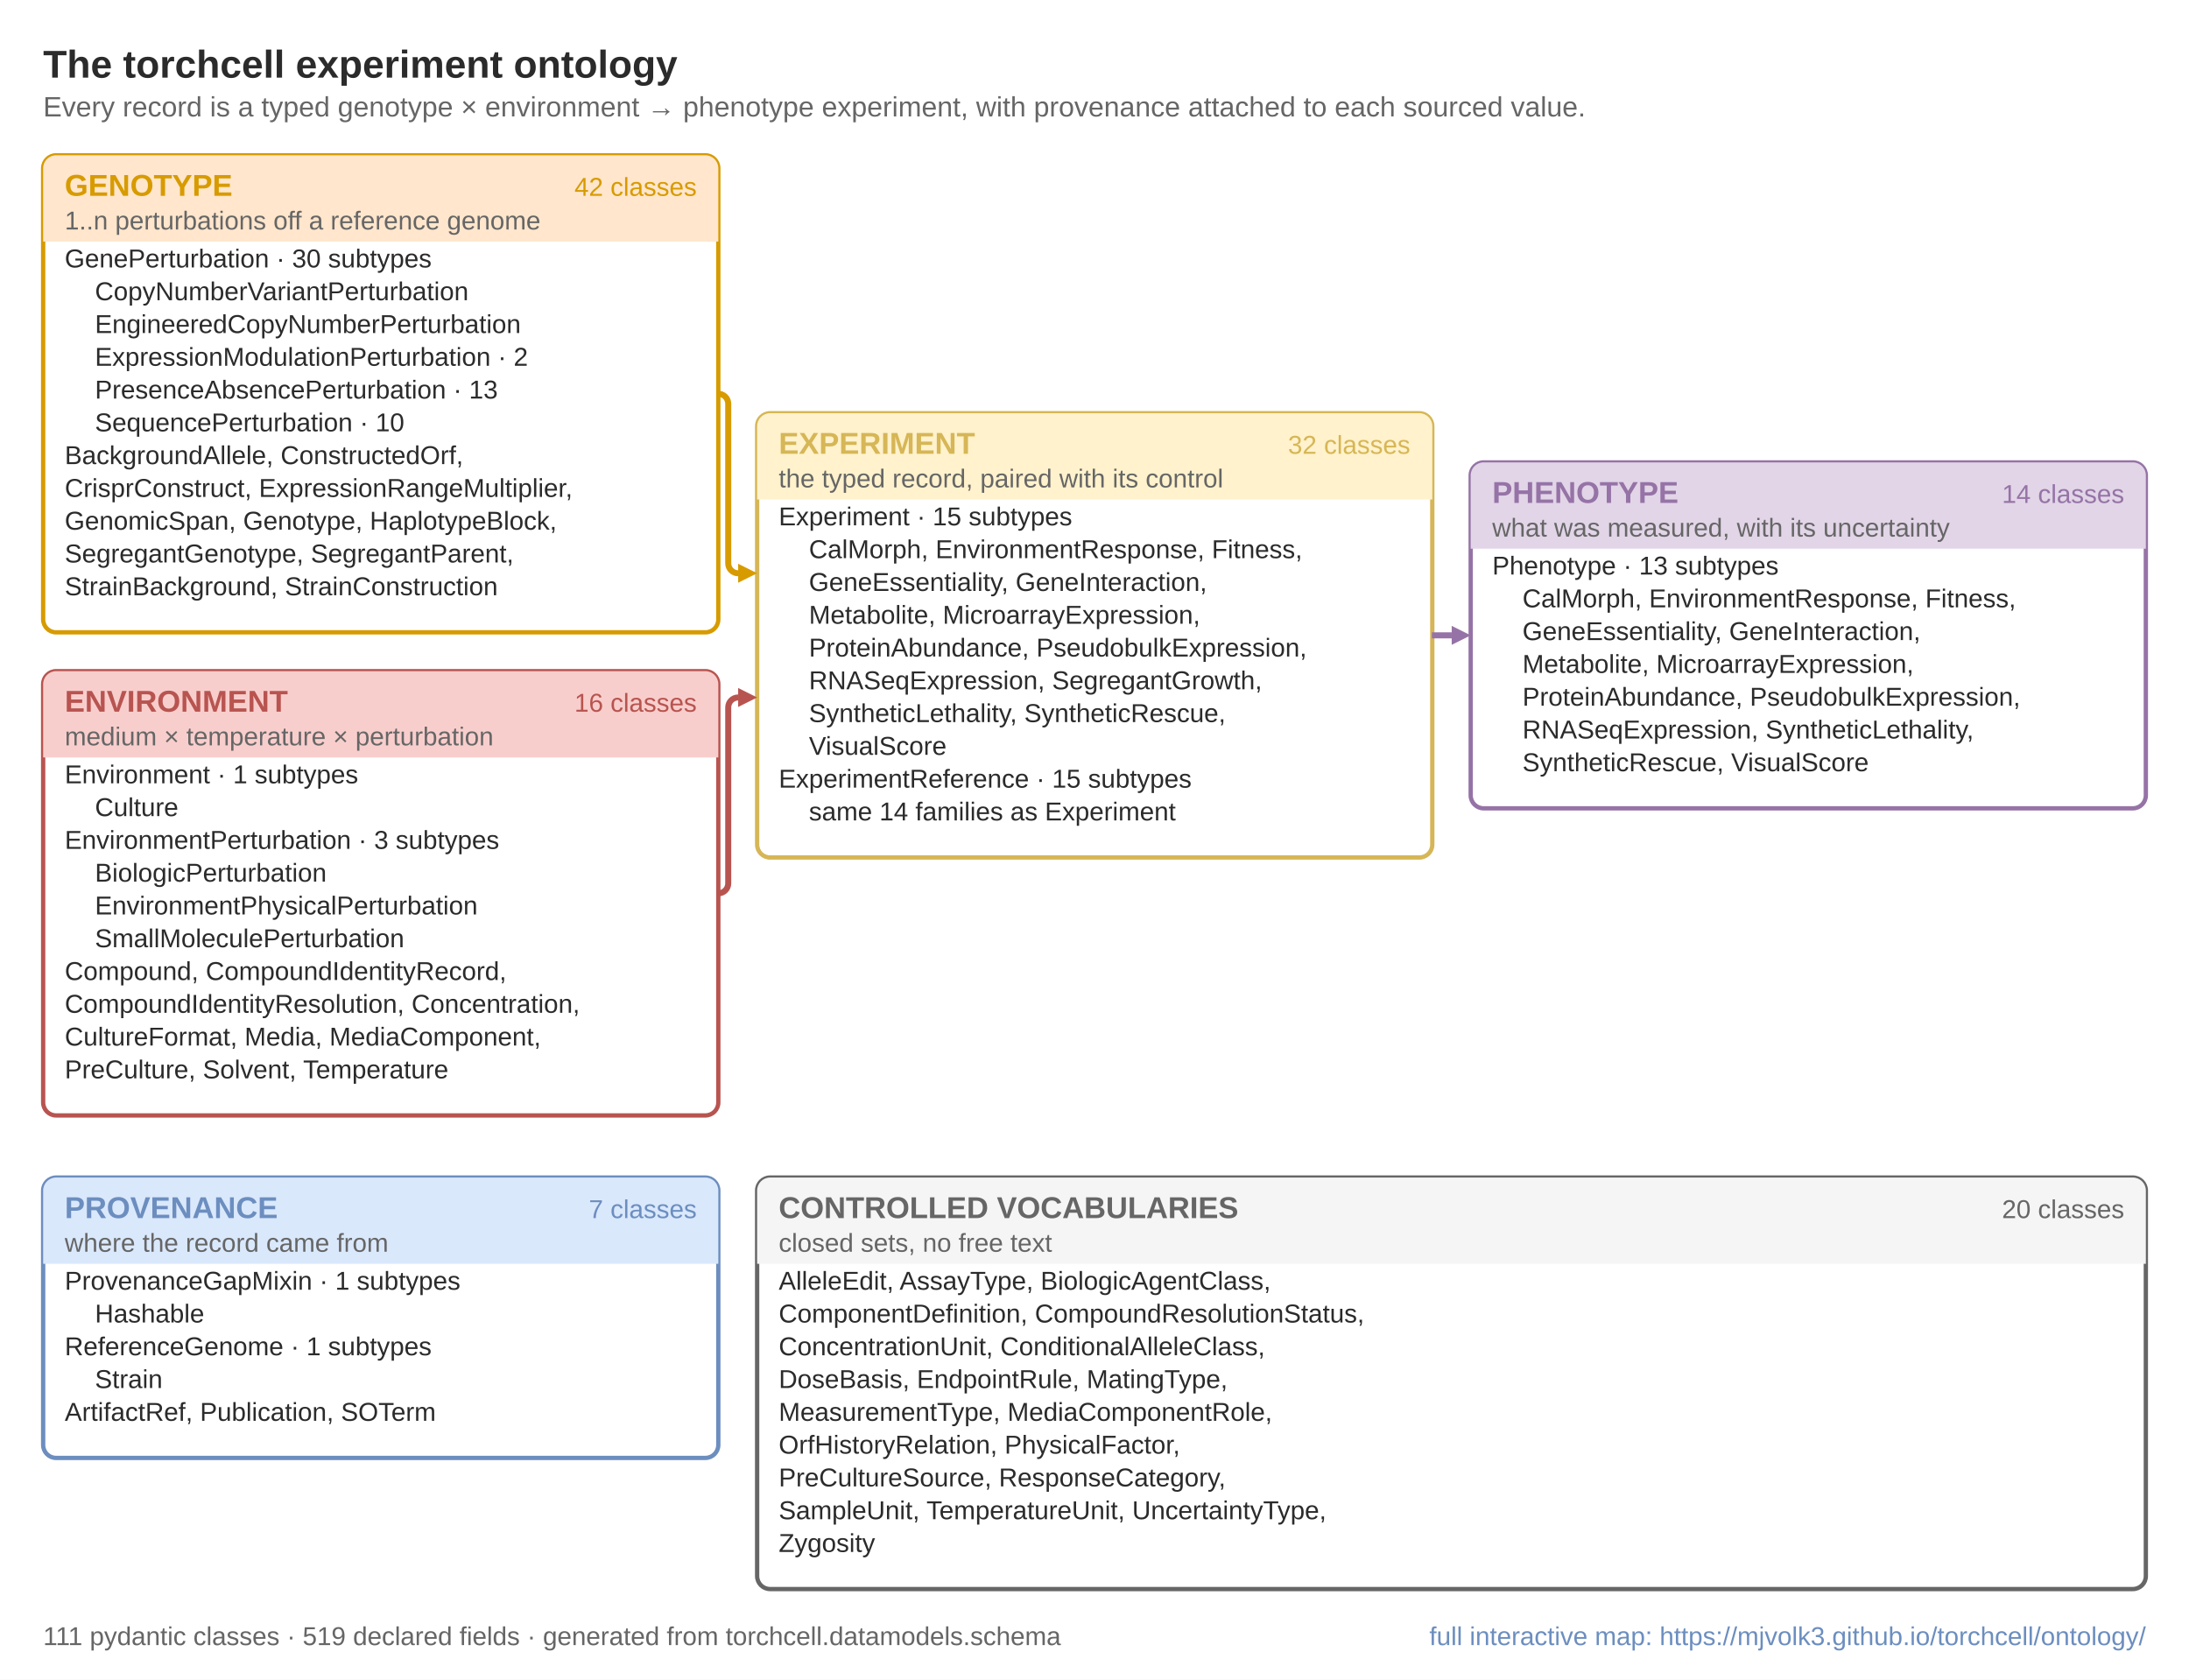
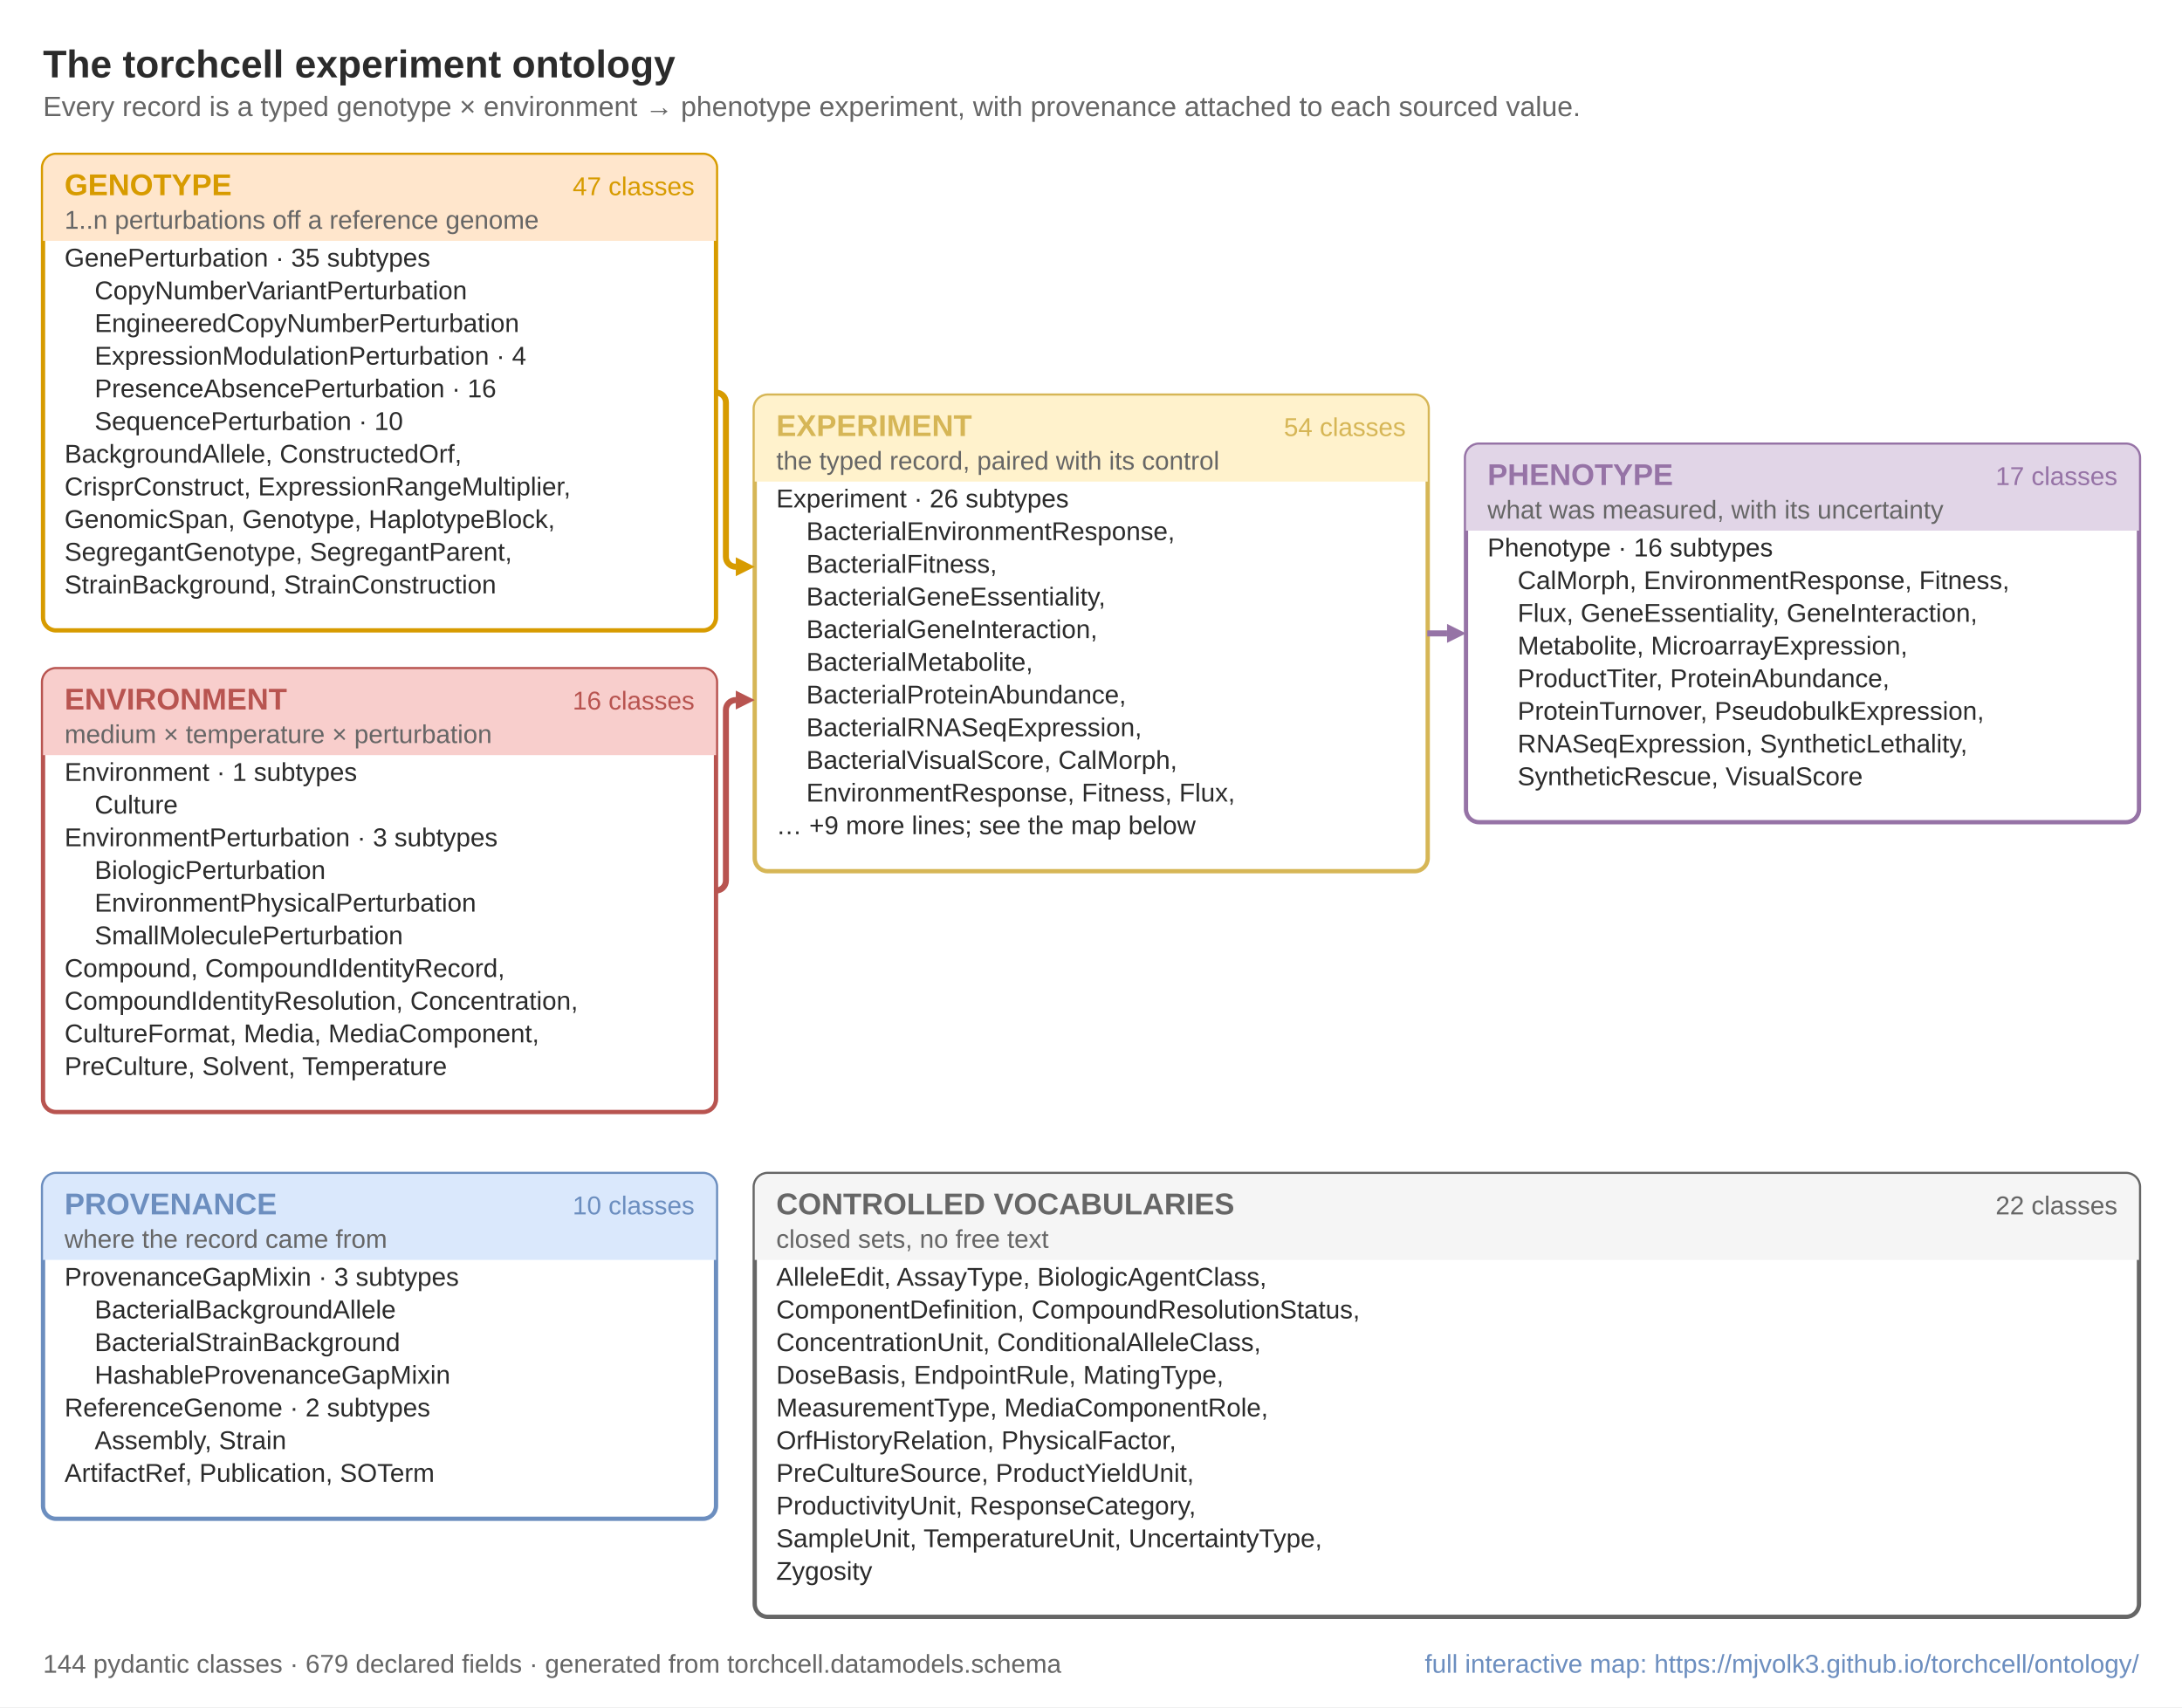
- <svg xmlns="http://www.w3.org/2000/svg" width="179.00mm" height="137.37mm" viewBox="0 0 507.4 389.4" font-family="Arial, Helvetica, sans-serif">
+ <svg xmlns="http://www.w3.org/2000/svg" width="179.00mm" height="140.05mm" viewBox="0 0 507.4 397.0" font-family="Arial, Helvetica, sans-serif">
  <style>text{font-family:Arial,Helvetica,sans-serif}</style>
  <rect width="100%" height="100%" fill="#FFFFFF" />
  <text x="10.0" y="18.0" font-size="9" font-weight="700" fill="#2B2B2B">The torchcell experiment ontology</text>
  <text x="10.0" y="27.0" font-size="6.5" fill="#666666">Every record is a typed genotype × environment → phenotype experiment, with provenance attached to each sourced value.</text>
  <rect x="10.0" y="36.0" width="156.5" height="110.6" rx="3" fill="#FFFFFF" stroke="#D79B00" stroke-width="1" />
  <path d="M10.0 39.0 a3 3 0 0 1 3 -3 h150.5 a3 3 0 0 1 3 3 v17.0 h-156.5 Z" fill="#FFE6CC" />
  <text x="15.0" y="45.4" font-size="7" font-weight="700" fill="#D79B00">GENOTYPE</text>
-   <text x="161.5" y="45.4" font-size="6" text-anchor="end" fill="#D79B00">42 classes</text>
+   <text x="161.5" y="45.4" font-size="6" text-anchor="end" fill="#D79B00">47 classes</text>
  <text x="15.0" y="53.2" font-size="6" fill="#666666">1..n perturbations off a reference genome</text>
-   <text x="15.0" y="62.0" font-size="6" fill="#2B2B2B">GenePerturbation  ·  30 subtypes</text>
+   <text x="15.0" y="62.0" font-size="6" fill="#2B2B2B">GenePerturbation  ·  35 subtypes</text>
  <text x="22.0" y="69.6" font-size="6" fill="#2B2B2B">CopyNumberVariantPerturbation</text>
  <text x="22.0" y="77.2" font-size="6" fill="#2B2B2B">EngineeredCopyNumberPerturbation</text>
-   <text x="22.0" y="84.8" font-size="6" fill="#2B2B2B">ExpressionModulationPerturbation  ·  2</text>
-   <text x="22.0" y="92.4" font-size="6" fill="#2B2B2B">PresenceAbsencePerturbation  ·  13</text>
+   <text x="22.0" y="84.8" font-size="6" fill="#2B2B2B">ExpressionModulationPerturbation  ·  4</text>
+   <text x="22.0" y="92.4" font-size="6" fill="#2B2B2B">PresenceAbsencePerturbation  ·  16</text>
  <text x="22.0" y="100.0" font-size="6" fill="#2B2B2B">SequencePerturbation  ·  10</text>
  <text x="15.0" y="107.6" font-size="6" fill="#2B2B2B">BackgroundAllele, ConstructedOrf,</text>
  <text x="15.0" y="115.2" font-size="6" fill="#2B2B2B">CrisprConstruct, ExpressionRangeMultiplier,</text>
  <text x="15.0" y="122.8" font-size="6" fill="#2B2B2B">GenomicSpan, Genotype, HaplotypeBlock,</text>
  <text x="15.0" y="130.4" font-size="6" fill="#2B2B2B">SegregantGenotype, SegregantParent,</text>
  <text x="15.0" y="138.0" font-size="6" fill="#2B2B2B">StrainBackground, StrainConstruction</text>
  <rect x="10.0" y="155.6" width="156.5" height="103.0" rx="3" fill="#FFFFFF" stroke="#B85450" stroke-width="1" />
  <path d="M10.0 158.6 a3 3 0 0 1 3 -3 h150.5 a3 3 0 0 1 3 3 v17.0 h-156.5 Z" fill="#F8CECC" />
  <text x="15.0" y="165.0" font-size="7" font-weight="700" fill="#B85450">ENVIRONMENT</text>
  <text x="161.5" y="165.0" font-size="6" text-anchor="end" fill="#B85450">16 classes</text>
  <text x="15.0" y="172.8" font-size="6" fill="#666666">medium × temperature × perturbation</text>
  <text x="15.0" y="181.6" font-size="6" fill="#2B2B2B">Environment  ·  1 subtypes</text>
  <text x="22.0" y="189.2" font-size="6" fill="#2B2B2B">Culture</text>
  <text x="15.0" y="196.8" font-size="6" fill="#2B2B2B">EnvironmentPerturbation  ·  3 subtypes</text>
  <text x="22.0" y="204.4" font-size="6" fill="#2B2B2B">BiologicPerturbation</text>
  <text x="22.0" y="212.0" font-size="6" fill="#2B2B2B">EnvironmentPhysicalPerturbation</text>
  <text x="22.0" y="219.6" font-size="6" fill="#2B2B2B">SmallMoleculePerturbation</text>
  <text x="15.0" y="227.2" font-size="6" fill="#2B2B2B">Compound, CompoundIdentityRecord,</text>
  <text x="15.0" y="234.8" font-size="6" fill="#2B2B2B">CompoundIdentityResolution, Concentration,</text>
  <text x="15.0" y="242.4" font-size="6" fill="#2B2B2B">CultureFormat, Media, MediaComponent,</text>
  <text x="15.0" y="250.0" font-size="6" fill="#2B2B2B">PreCulture, Solvent, Temperature</text>
-   <rect x="175.5" y="95.8" width="156.5" height="103.0" rx="3" fill="#FFFFFF" stroke="#D6B656" stroke-width="1" />
-   <path d="M175.5 98.8 a3 3 0 0 1 3 -3 h150.5 a3 3 0 0 1 3 3 v17.0 h-156.5 Z" fill="#FFF2CC" />
-   <text x="180.5" y="105.2" font-size="7" font-weight="700" fill="#D6B656">EXPERIMENT</text>
-   <text x="326.9" y="105.2" font-size="6" text-anchor="end" fill="#D6B656">32 classes</text>
-   <text x="180.5" y="113.0" font-size="6" fill="#666666">the typed record, paired with its control</text>
-   <text x="180.5" y="121.8" font-size="6" fill="#2B2B2B">Experiment  ·  15 subtypes</text>
-   <text x="187.5" y="129.4" font-size="6" fill="#2B2B2B">CalMorph, EnvironmentResponse, Fitness,</text>
-   <text x="187.5" y="137.0" font-size="6" fill="#2B2B2B">GeneEssentiality, GeneInteraction,</text>
-   <text x="187.5" y="144.6" font-size="6" fill="#2B2B2B">Metabolite, MicroarrayExpression,</text>
-   <text x="187.5" y="152.2" font-size="6" fill="#2B2B2B">ProteinAbundance, PseudobulkExpression,</text>
-   <text x="187.5" y="159.8" font-size="6" fill="#2B2B2B">RNASeqExpression, SegregantGrowth,</text>
-   <text x="187.5" y="167.4" font-size="6" fill="#2B2B2B">SyntheticLethality, SyntheticRescue,</text>
-   <text x="187.5" y="175.0" font-size="6" fill="#2B2B2B">VisualScore</text>
-   <text x="180.5" y="182.6" font-size="6" fill="#2B2B2B">ExperimentReference  ·  15 subtypes</text>
-   <text x="187.5" y="190.2" font-size="6" fill="#2B2B2B">same 14 families as Experiment</text>
-   <rect x="340.9" y="107.2" width="156.5" height="80.2" rx="3" fill="#FFFFFF" stroke="#9673A6" stroke-width="1" />
-   <path d="M340.9 110.2 a3 3 0 0 1 3 -3 h150.5 a3 3 0 0 1 3 3 v17.0 h-156.5 Z" fill="#E1D5E7" />
-   <text x="345.9" y="116.6" font-size="7" font-weight="700" fill="#9673A6">PHENOTYPE</text>
-   <text x="492.4" y="116.6" font-size="6" text-anchor="end" fill="#9673A6">14 classes</text>
-   <text x="345.9" y="124.4" font-size="6" fill="#666666">what was measured, with its uncertainty</text>
-   <text x="345.9" y="133.2" font-size="6" fill="#2B2B2B">Phenotype  ·  13 subtypes</text>
-   <text x="352.9" y="140.8" font-size="6" fill="#2B2B2B">CalMorph, EnvironmentResponse, Fitness,</text>
-   <text x="352.9" y="148.4" font-size="6" fill="#2B2B2B">GeneEssentiality, GeneInteraction,</text>
-   <text x="352.9" y="156.0" font-size="6" fill="#2B2B2B">Metabolite, MicroarrayExpression,</text>
-   <text x="352.9" y="163.6" font-size="6" fill="#2B2B2B">ProteinAbundance, PseudobulkExpression,</text>
-   <text x="352.9" y="171.2" font-size="6" fill="#2B2B2B">RNASeqExpression, SyntheticLethality,</text>
-   <text x="352.9" y="178.8" font-size="6" fill="#2B2B2B">SyntheticRescue, VisualScore</text>
-   <rect x="10.0" y="273.0" width="156.5" height="65.0" rx="3" fill="#FFFFFF" stroke="#6C8EBF" stroke-width="1" />
+   <rect x="175.5" y="92.0" width="156.5" height="110.6" rx="3" fill="#FFFFFF" stroke="#D6B656" stroke-width="1" />
+   <path d="M175.5 95.0 a3 3 0 0 1 3 -3 h150.5 a3 3 0 0 1 3 3 v17.0 h-156.5 Z" fill="#FFF2CC" />
+   <text x="180.5" y="101.4" font-size="7" font-weight="700" fill="#D6B656">EXPERIMENT</text>
+   <text x="326.9" y="101.4" font-size="6" text-anchor="end" fill="#D6B656">54 classes</text>
+   <text x="180.5" y="109.2" font-size="6" fill="#666666">the typed record, paired with its control</text>
+   <text x="180.5" y="118.0" font-size="6" fill="#2B2B2B">Experiment  ·  26 subtypes</text>
+   <text x="187.5" y="125.6" font-size="6" fill="#2B2B2B">BacterialEnvironmentResponse,</text>
+   <text x="187.5" y="133.2" font-size="6" fill="#2B2B2B">BacterialFitness,</text>
+   <text x="187.5" y="140.8" font-size="6" fill="#2B2B2B">BacterialGeneEssentiality,</text>
+   <text x="187.5" y="148.4" font-size="6" fill="#2B2B2B">BacterialGeneInteraction,</text>
+   <text x="187.5" y="156.0" font-size="6" fill="#2B2B2B">BacterialMetabolite,</text>
+   <text x="187.5" y="163.6" font-size="6" fill="#2B2B2B">BacterialProteinAbundance,</text>
+   <text x="187.5" y="171.2" font-size="6" fill="#2B2B2B">BacterialRNASeqExpression,</text>
+   <text x="187.5" y="178.8" font-size="6" fill="#2B2B2B">BacterialVisualScore, CalMorph,</text>
+   <text x="187.5" y="186.4" font-size="6" fill="#2B2B2B">EnvironmentResponse, Fitness, Flux,</text>
+   <text x="180.5" y="194.0" font-size="6" fill="#2B2B2B">…  +9 more lines; see the map below</text>
+   <rect x="340.9" y="103.4" width="156.5" height="87.8" rx="3" fill="#FFFFFF" stroke="#9673A6" stroke-width="1" />
+   <path d="M340.9 106.4 a3 3 0 0 1 3 -3 h150.5 a3 3 0 0 1 3 3 v17.0 h-156.5 Z" fill="#E1D5E7" />
+   <text x="345.9" y="112.8" font-size="7" font-weight="700" fill="#9673A6">PHENOTYPE</text>
+   <text x="492.4" y="112.8" font-size="6" text-anchor="end" fill="#9673A6">17 classes</text>
+   <text x="345.9" y="120.6" font-size="6" fill="#666666">what was measured, with its uncertainty</text>
+   <text x="345.9" y="129.4" font-size="6" fill="#2B2B2B">Phenotype  ·  16 subtypes</text>
+   <text x="352.9" y="137.0" font-size="6" fill="#2B2B2B">CalMorph, EnvironmentResponse, Fitness,</text>
+   <text x="352.9" y="144.6" font-size="6" fill="#2B2B2B">Flux, GeneEssentiality, GeneInteraction,</text>
+   <text x="352.9" y="152.2" font-size="6" fill="#2B2B2B">Metabolite, MicroarrayExpression,</text>
+   <text x="352.9" y="159.8" font-size="6" fill="#2B2B2B">ProductTiter, ProteinAbundance,</text>
+   <text x="352.9" y="167.4" font-size="6" fill="#2B2B2B">ProteinTurnover, PseudobulkExpression,</text>
+   <text x="352.9" y="175.0" font-size="6" fill="#2B2B2B">RNASeqExpression, SyntheticLethality,</text>
+   <text x="352.9" y="182.6" font-size="6" fill="#2B2B2B">SyntheticRescue, VisualScore</text>
+   <rect x="10.0" y="273.0" width="156.5" height="80.2" rx="3" fill="#FFFFFF" stroke="#6C8EBF" stroke-width="1" />
  <path d="M10.0 276.0 a3 3 0 0 1 3 -3 h150.5 a3 3 0 0 1 3 3 v17.0 h-156.5 Z" fill="#DAE8FC" />
  <text x="15.0" y="282.4" font-size="7" font-weight="700" fill="#6C8EBF">PROVENANCE</text>
-   <text x="161.5" y="282.4" font-size="6" text-anchor="end" fill="#6C8EBF">7 classes</text>
+   <text x="161.5" y="282.4" font-size="6" text-anchor="end" fill="#6C8EBF">10 classes</text>
  <text x="15.0" y="290.2" font-size="6" fill="#666666">where the record came from</text>
-   <text x="15.0" y="299.0" font-size="6" fill="#2B2B2B">ProvenanceGapMixin  ·  1 subtypes</text>
-   <text x="22.0" y="306.6" font-size="6" fill="#2B2B2B">Hashable</text>
-   <text x="15.0" y="314.2" font-size="6" fill="#2B2B2B">ReferenceGenome  ·  1 subtypes</text>
-   <text x="22.0" y="321.8" font-size="6" fill="#2B2B2B">Strain</text>
-   <text x="15.0" y="329.4" font-size="6" fill="#2B2B2B">ArtifactRef, Publication, SOTerm</text>
-   <rect x="175.5" y="273.0" width="321.9" height="95.4" rx="3" fill="#FFFFFF" stroke="#666666" stroke-width="1" />
+   <text x="15.0" y="299.0" font-size="6" fill="#2B2B2B">ProvenanceGapMixin  ·  3 subtypes</text>
+   <text x="22.0" y="306.6" font-size="6" fill="#2B2B2B">BacterialBackgroundAllele</text>
+   <text x="22.0" y="314.2" font-size="6" fill="#2B2B2B">BacterialStrainBackground</text>
+   <text x="22.0" y="321.8" font-size="6" fill="#2B2B2B">HashableProvenanceGapMixin</text>
+   <text x="15.0" y="329.4" font-size="6" fill="#2B2B2B">ReferenceGenome  ·  2 subtypes</text>
+   <text x="22.0" y="337.0" font-size="6" fill="#2B2B2B">Assembly, Strain</text>
+   <text x="15.0" y="344.6" font-size="6" fill="#2B2B2B">ArtifactRef, Publication, SOTerm</text>
+   <rect x="175.5" y="273.0" width="321.9" height="103.0" rx="3" fill="#FFFFFF" stroke="#666666" stroke-width="1" />
  <path d="M175.5 276.0 a3 3 0 0 1 3 -3 h315.9 a3 3 0 0 1 3 3 v17.0 h-321.9 Z" fill="#F5F5F5" />
  <text x="180.5" y="282.4" font-size="7" font-weight="700" fill="#666666">CONTROLLED VOCABULARIES</text>
-   <text x="492.4" y="282.4" font-size="6" text-anchor="end" fill="#666666">20 classes</text>
+   <text x="492.4" y="282.4" font-size="6" text-anchor="end" fill="#666666">22 classes</text>
  <text x="180.5" y="290.2" font-size="6" fill="#666666">closed sets, no free text</text>
  <text x="180.5" y="299.0" font-size="6" fill="#2B2B2B">AlleleEdit, AssayType, BiologicAgentClass,</text>
  <text x="180.5" y="306.6" font-size="6" fill="#2B2B2B">ComponentDefinition, CompoundResolutionStatus,</text>
  <text x="180.5" y="314.2" font-size="6" fill="#2B2B2B">ConcentrationUnit, ConditionalAlleleClass,</text>
  <text x="180.5" y="321.8" font-size="6" fill="#2B2B2B">DoseBasis, EndpointRule, MatingType,</text>
  <text x="180.5" y="329.4" font-size="6" fill="#2B2B2B">MeasurementType, MediaComponentRole,</text>
  <text x="180.5" y="337.0" font-size="6" fill="#2B2B2B">OrfHistoryRelation, PhysicalFactor,</text>
-   <text x="180.5" y="344.6" font-size="6" fill="#2B2B2B">PreCultureSource, ResponseCategory,</text>
-   <text x="180.5" y="352.2" font-size="6" fill="#2B2B2B">SampleUnit, TemperatureUnit, UncertaintyType,</text>
-   <text x="180.5" y="359.8" font-size="6" fill="#2B2B2B">Zygosity</text>
-   <path d="M166.5 91.3 H166.5 A2.3 2.3 0 0 1 168.8 93.6 V130.6 A2.3 2.3 0 0 0 171.1 132.9 H171.1" fill="none" stroke="#D79B00" stroke-width="1.4" stroke-linecap="butt" stroke-linejoin="round" />
-   <path d="M175.5 132.9 l-4.4 -2.2 v4.4 Z" fill="#D79B00" />
-   <path d="M166.5 207.1 H166.5 A2.3 2.3 0 0 0 168.8 204.8 V164.0 A2.3 2.3 0 0 1 171.1 161.7 H171.1" fill="none" stroke="#B85450" stroke-width="1.4" stroke-linecap="butt" stroke-linejoin="round" />
-   <path d="M175.5 161.7 l-4.4 -2.2 v4.4 Z" fill="#B85450" />
+   <text x="180.5" y="344.6" font-size="6" fill="#2B2B2B">PreCultureSource, ProductYieldUnit,</text>
+   <text x="180.5" y="352.2" font-size="6" fill="#2B2B2B">ProductivityUnit, ResponseCategory,</text>
+   <text x="180.5" y="359.8" font-size="6" fill="#2B2B2B">SampleUnit, TemperatureUnit, UncertaintyType,</text>
+   <text x="180.5" y="367.4" font-size="6" fill="#2B2B2B">Zygosity</text>
+   <path d="M166.5 91.3 H166.5 A2.3 2.3 0 0 1 168.8 93.6 V129.5 A2.3 2.3 0 0 0 171.1 131.8 H171.1" fill="none" stroke="#D79B00" stroke-width="1.4" stroke-linecap="butt" stroke-linejoin="round" />
+   <path d="M175.5 131.8 l-4.4 -2.2 v4.4 Z" fill="#D79B00" />
+   <path d="M166.5 207.1 H166.5 A2.3 2.3 0 0 0 168.8 204.8 V165.1 A2.3 2.3 0 0 1 171.1 162.8 H171.1" fill="none" stroke="#B85450" stroke-width="1.4" stroke-linecap="butt" stroke-linejoin="round" />
+   <path d="M175.5 162.8 l-4.4 -2.2 v4.4 Z" fill="#B85450" />
  <path d="M331.9 147.3 H336.5" fill="none" stroke="#9673A6" stroke-width="1.4" stroke-linecap="butt" stroke-linejoin="round" />
  <path d="M340.9 147.3 l-4.4 -2.2 v4.4 Z" fill="#9673A6" />
-   <text x="10.0" y="381.4" font-size="6" fill="#666666">111 pydantic classes · 519 declared fields · generated from torchcell.datamodels.schema</text>
-   <text x="497.4" y="381.4" font-size="6" text-anchor="end" fill="#6C8EBF">full interactive map: https://mjvolk3.github.io/torchcell/ontology/</text>
+   <text x="10.0" y="389.0" font-size="6" fill="#666666">144 pydantic classes · 679 declared fields · generated from torchcell.datamodels.schema</text>
+   <text x="497.4" y="389.0" font-size="6" text-anchor="end" fill="#6C8EBF">full interactive map: https://mjvolk3.github.io/torchcell/ontology/</text>
</svg>
